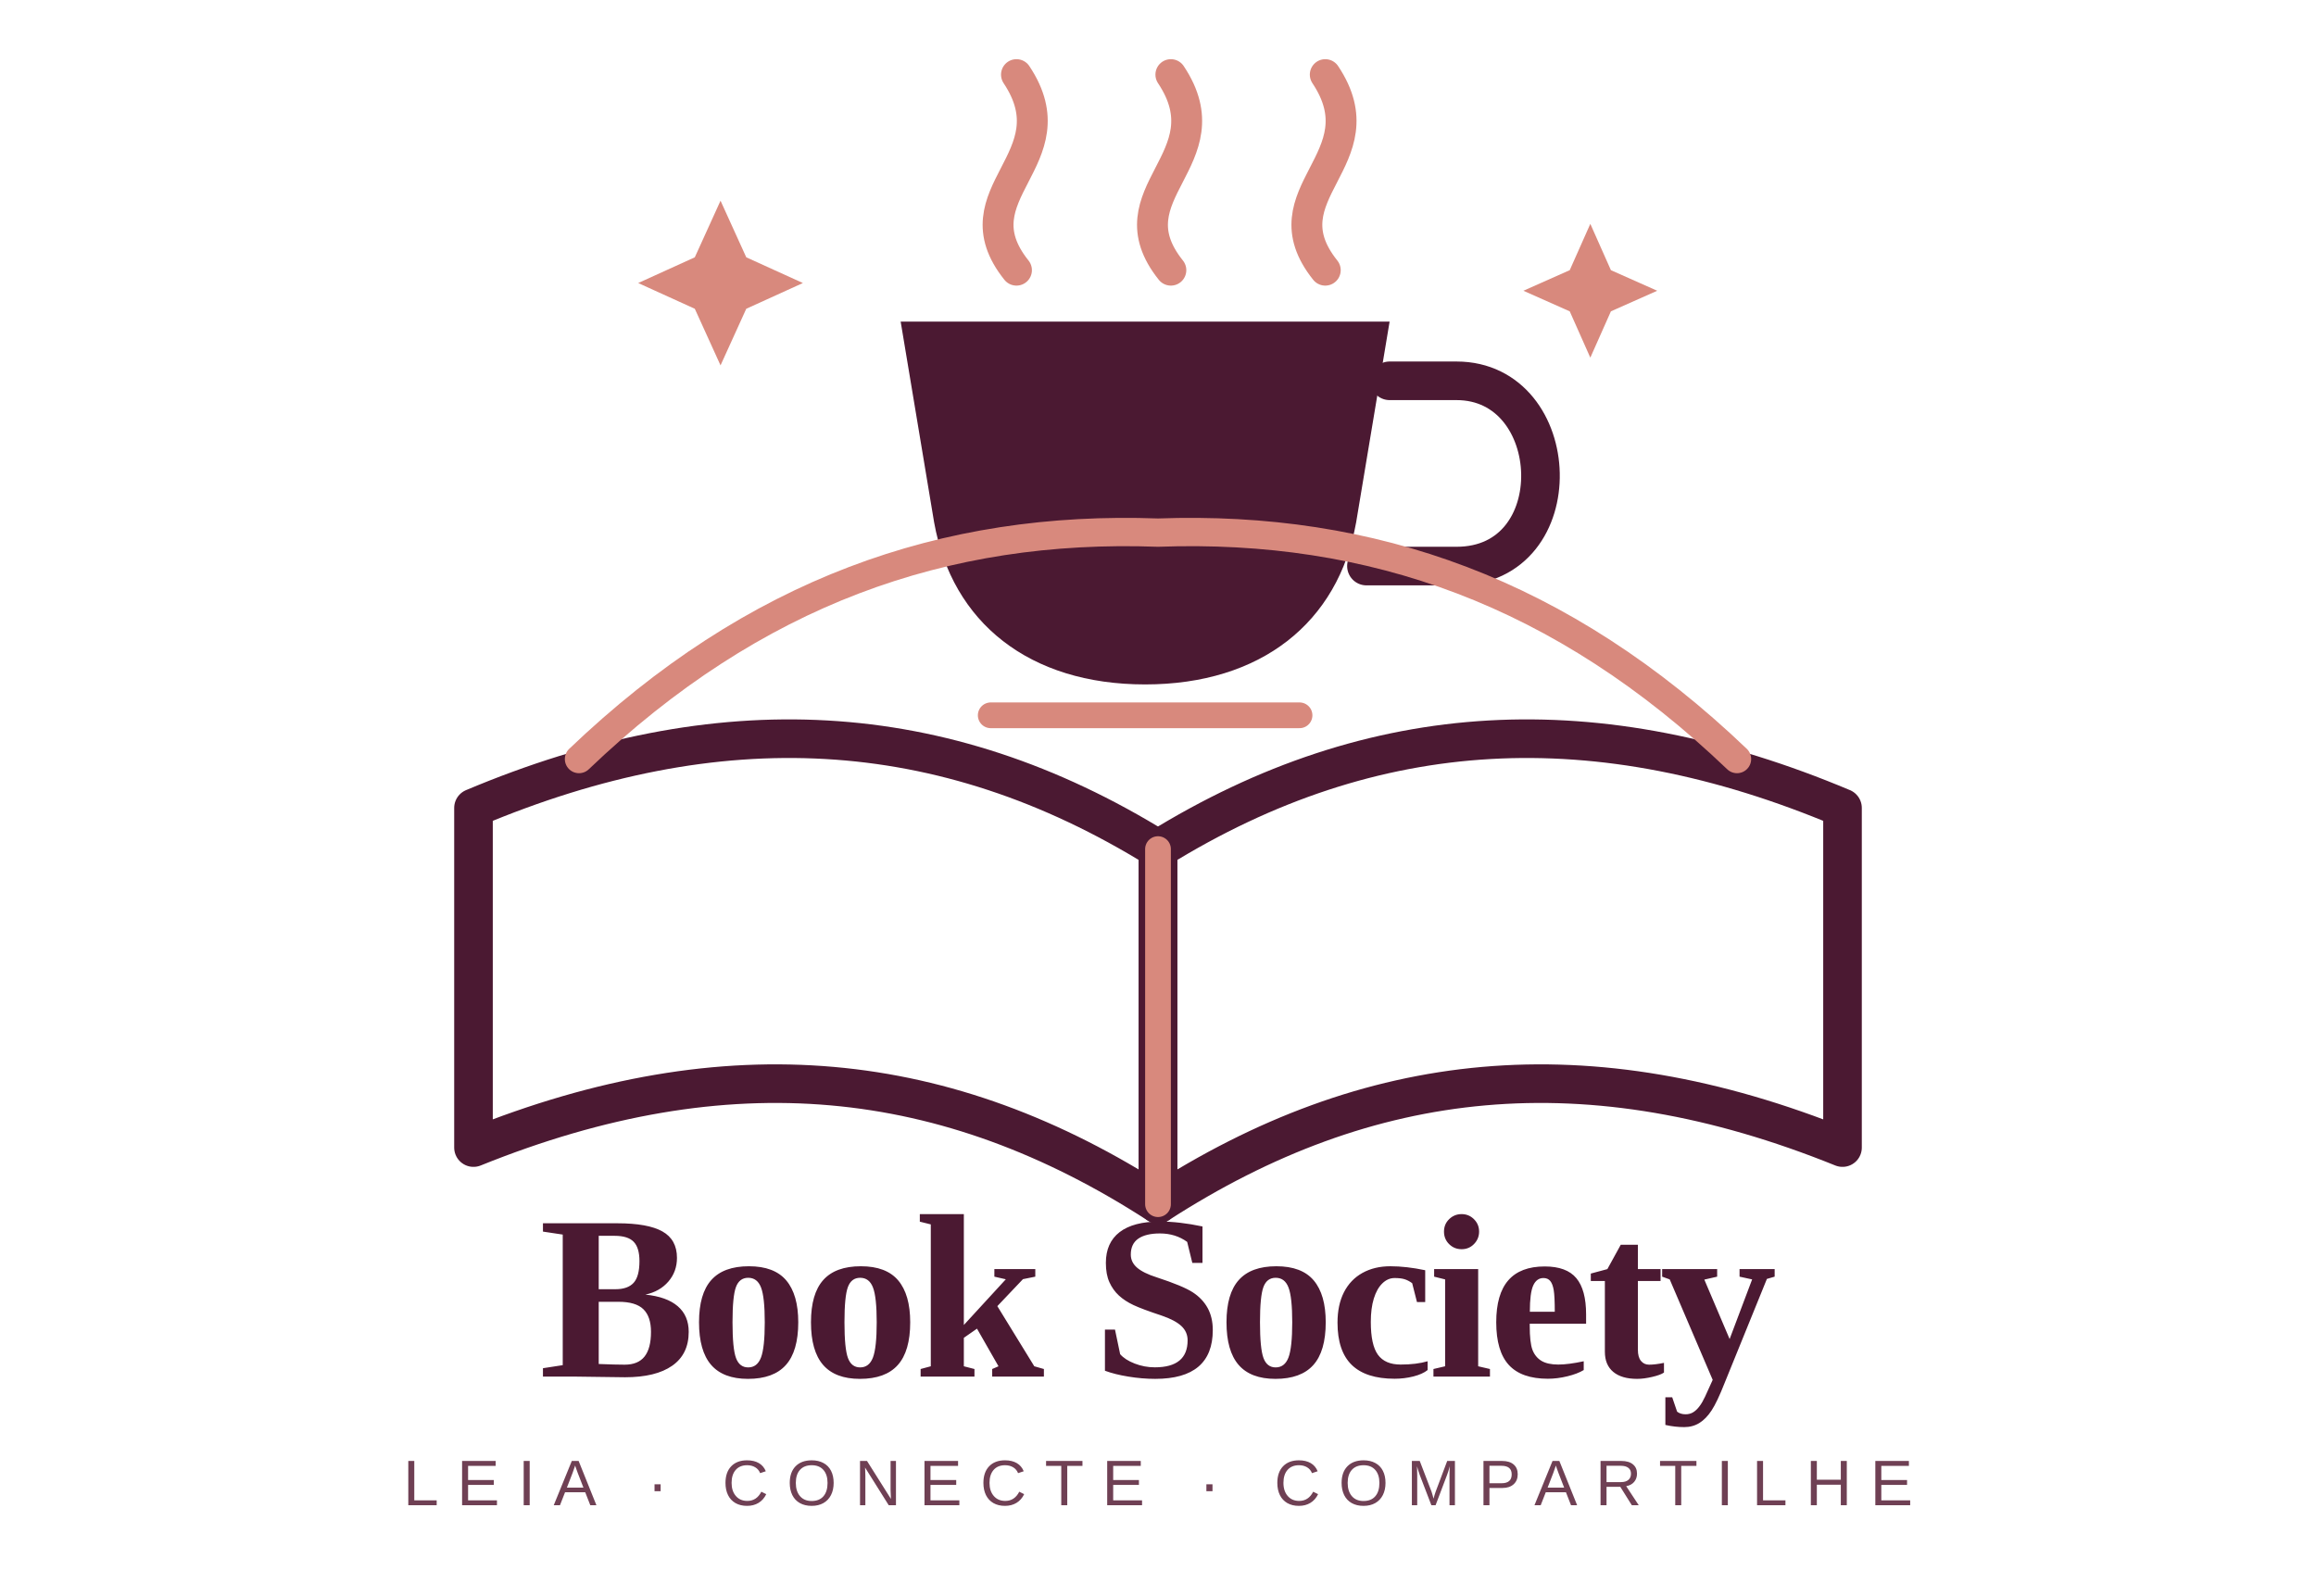
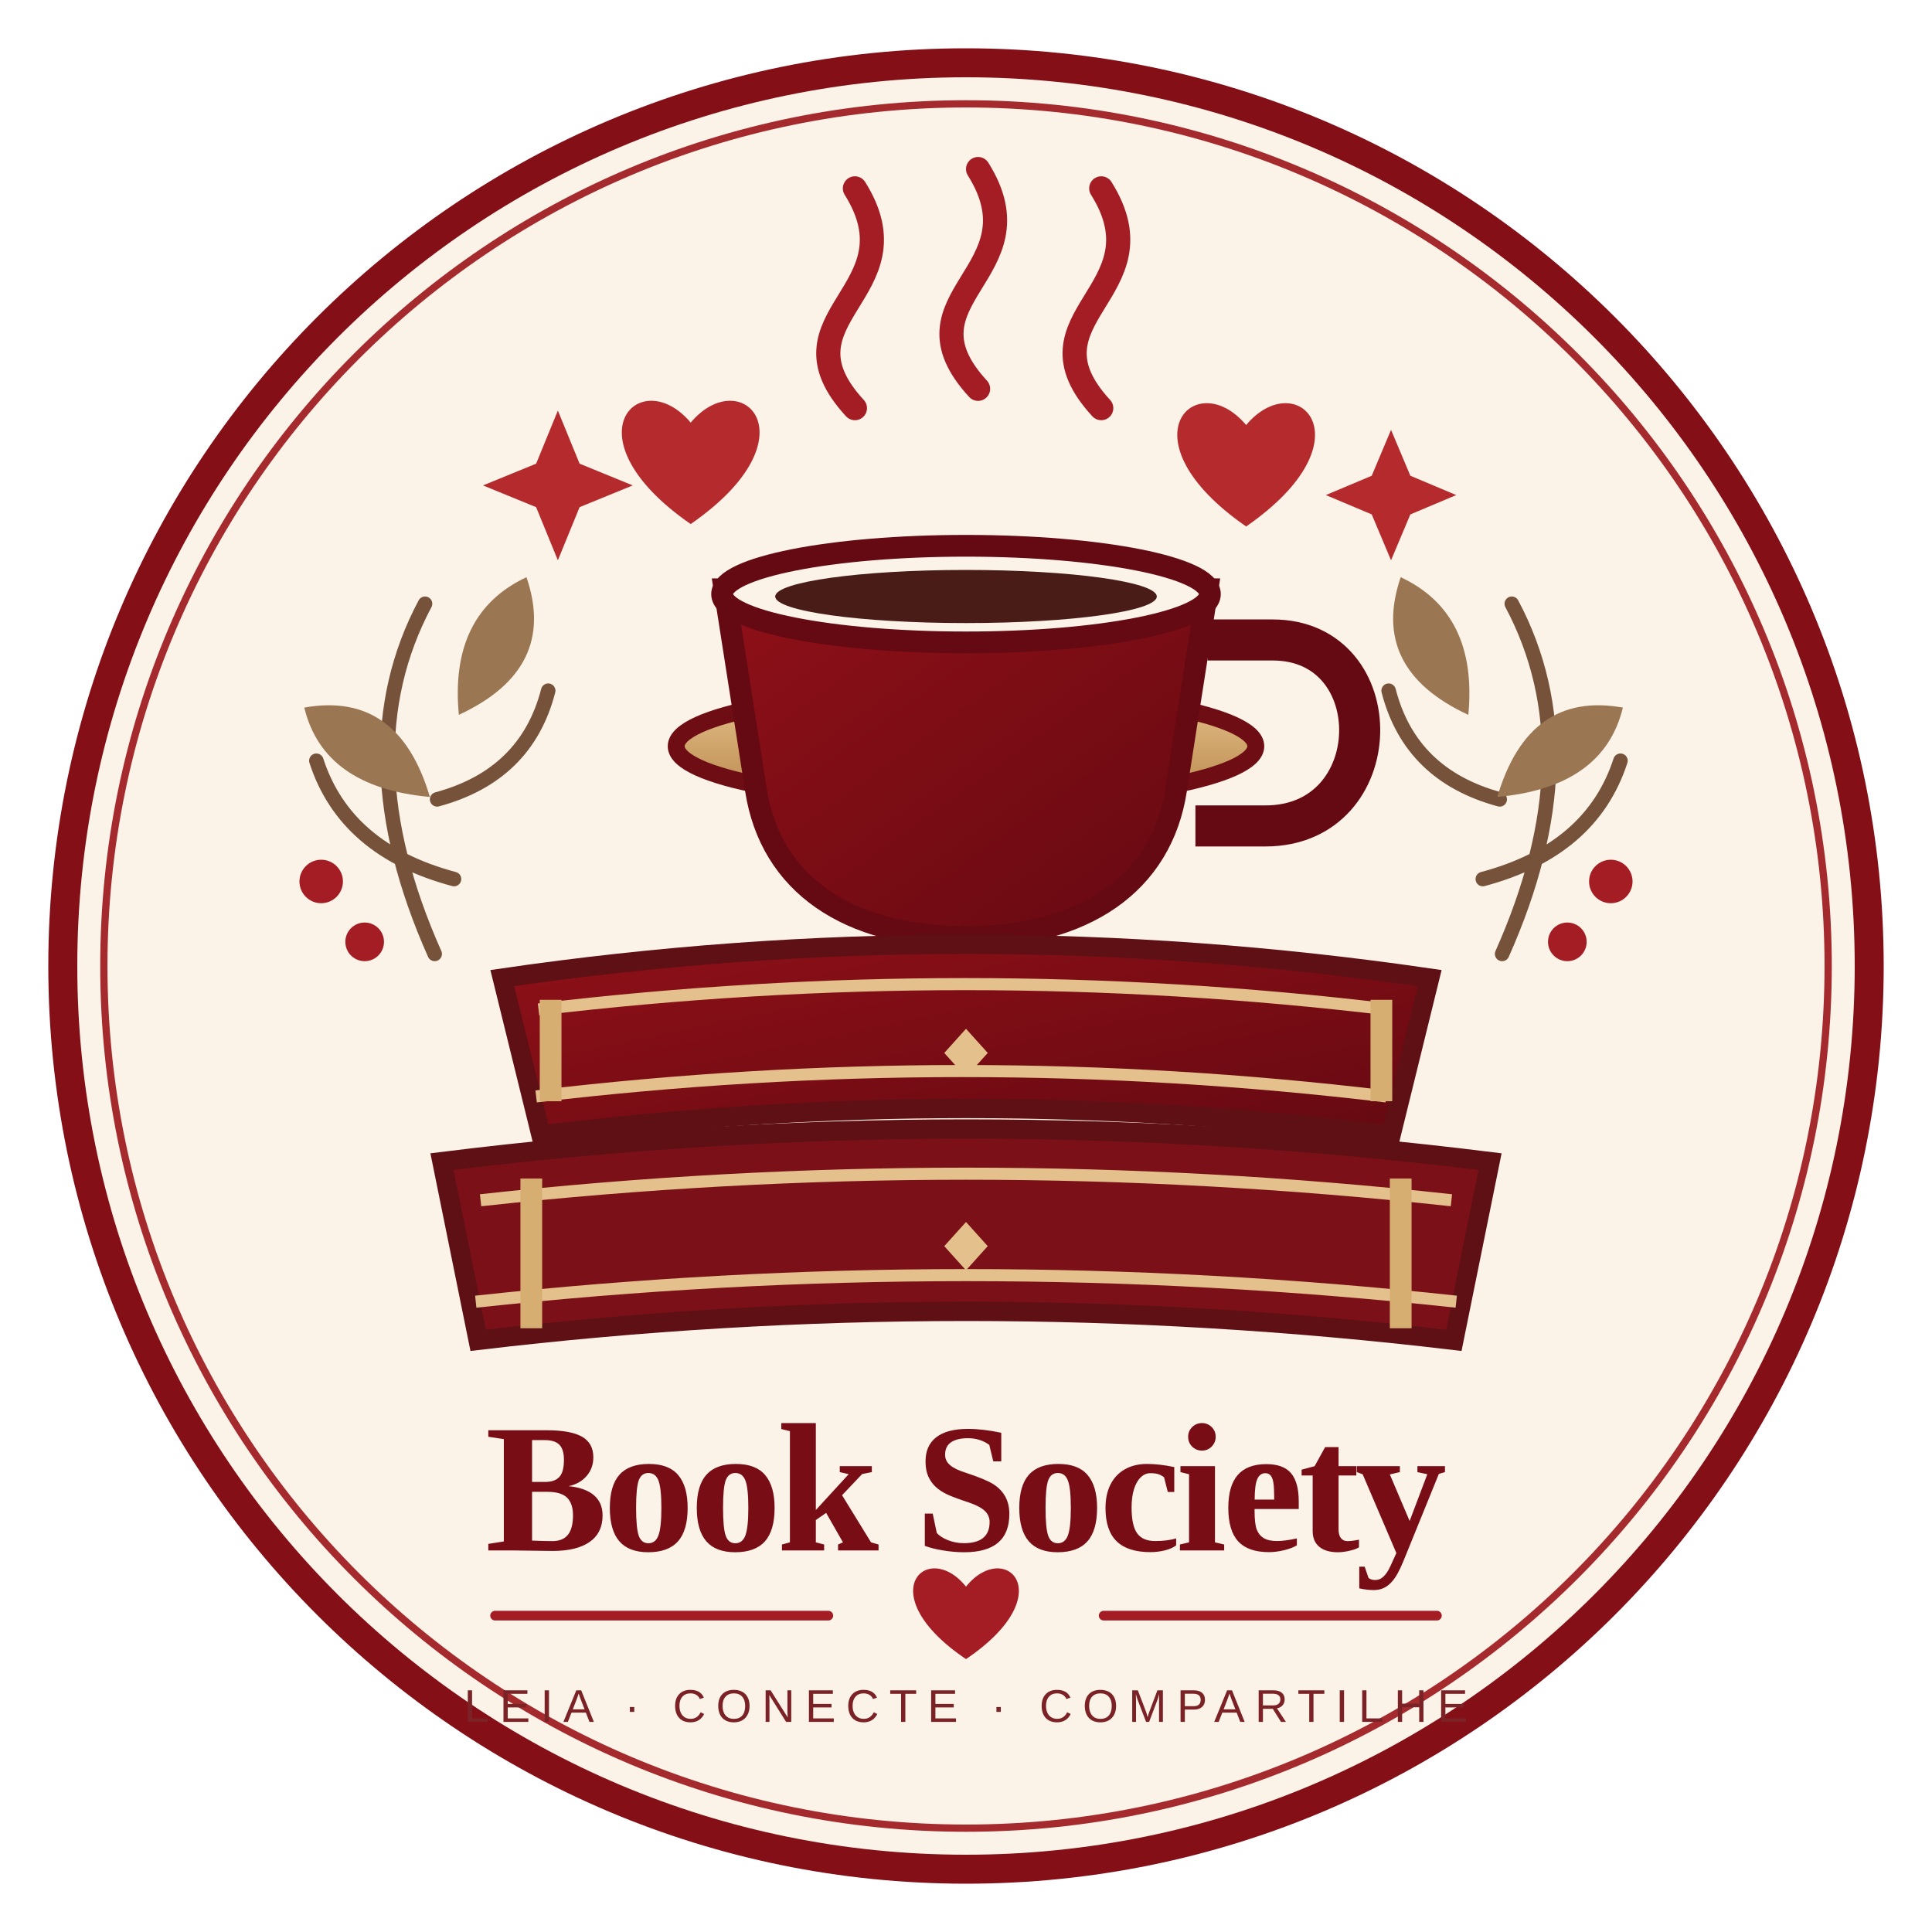
- <svg xmlns="http://www.w3.org/2000/svg" viewBox="0 0 900 620" role="img" aria-labelledby="title desc">
-   <g stroke-linecap="round" stroke-linejoin="round">
-     <path d="M395 105c-24-30 22-43 0-76M455 105c-24-30 22-43 0-76M515 105c-24-30 22-43 0-76" fill="none" stroke="#D8897D" stroke-width="12" />
-     <path d="M270 100l10-22 10 22 22 10-22 10-10 22-10-22-22-10zM610 105l8-18 8 18 18 8-18 8-8 18-8-18-18-8z" fill="#D8897D" />
-     <path d="M350 125h190l-13 78c-7 39-37 63-82 63s-75-24-82-63z" fill="#4B1932" />
-     <path d="M540 148h26c42 0 45 72 0 72h-35" fill="none" stroke="#4B1932" stroke-width="15" />
-     <path d="M385 278h120" stroke="#D8897D" stroke-width="10" />
-     <path d="M450 330c-84-52-171-56-266-16v132c99-40 184-31 266 22z" fill="none" stroke="#4B1932" stroke-width="15" />
-     <path d="M450 330c84-52 171-56 266-16v132c-99-40-184-31-266 22z" fill="none" stroke="#4B1932" stroke-width="15" />
-     <path d="M450 330v138" fill="none" stroke="#D8897D" stroke-width="10" />
-     <path d="M225 295c68-65 142-91 225-88M675 295c-68-65-142-91-225-88" fill="none" stroke="#D8897D" stroke-width="11" />
+ <svg xmlns="http://www.w3.org/2000/svg" viewBox="0 0 800 800" role="img" aria-labelledby="title desc">
+   <defs>
+     <linearGradient id="red" x1="0" y1="0" x2="1" y2="1">
+       <stop stop-color="#8F1018" />
+       <stop offset="1" stop-color="#650912" />
+     </linearGradient>
+     <linearGradient id="gold" x1="0" y1="0" x2="0" y2="1">
+       <stop stop-color="#E6C38B" />
+       <stop offset="1" stop-color="#B9874D" />
+     </linearGradient>
+   </defs>
+   <circle cx="400" cy="400" r="374" fill="#FBF2E8" stroke="#850F17" stroke-width="12" />
+   <circle cx="400" cy="400" r="357" fill="none" stroke="#A52A2D" stroke-width="3" />
+   <g fill="none" stroke="#A51D24" stroke-width="10" stroke-linecap="round">
+     <path d="M354 169c-35-38 27-48 0-91M405 161c-35-38 27-48 0-91M456 169c-35-38 27-48 0-91" />
  </g>
-   <text x="450" y="535" text-anchor="middle" fill="#4B1932" font-family="Georgia, 'Times New Roman', serif" font-size="91" font-weight="600" letter-spacing="-2">Book Society</text>
-   <text x="450" y="585" text-anchor="middle" fill="#6F4054" font-family="Arial, sans-serif" font-size="25" letter-spacing="7">LEIA · CONECTE · COMPARTILHE</text>
+   <g fill="#B52A2D">
+     <path d="M222 192l9-22 9 22 22 9-22 9-9 22-9-22-22-9zM568 197l8-19 8 19 19 8-19 8-8 19-8-19-19-8z" />
+     <path d="M286 175c-21-25-52 6 0 42 52-36 21-67 0-42zM516 176c-21-25-52 6 0 42 52-36 21-67 0-42z" />
+   </g>
+   <g fill="none" stroke="#76523A" stroke-width="6" stroke-linecap="round">
+     <path d="M180 395q-37-83-4-145M188 364q-45-12-57-49M181 331q37-10 46-45M622 395q37-83 4-145M614 364q45-12 57-49M621 331q-37-10-46-45" />
+   </g>
+   <g fill="#9A7653">
+     <path d="M178 330q-44-4-52-37 39-7 52 37M190 296q-4-42 28-57 13 38-28 57M620 330q44-4 52-37-39-7-52 37M608 296q4-42-28-57-13 38 28 57" />
+   </g>
+   <g fill="#A51D24">
+     <circle cx="133" cy="365" r="9" />
+     <circle cx="151" cy="390" r="8" />
+     <circle cx="667" cy="365" r="9" />
+     <circle cx="649" cy="390" r="8" />
+   </g>
+   <ellipse cx="400" cy="309" rx="120" ry="23" fill="url(#gold)" stroke="#6F0D15" stroke-width="7" />
+   <path d="M300 244h200l-13 83c-6 39-38 61-87 61s-81-22-87-61z" fill="url(#red)" stroke="#650912" stroke-width="9" />
+   <ellipse cx="400" cy="246" rx="101" ry="20" fill="#FBF2E8" stroke="#650912" stroke-width="9" />
+   <ellipse cx="400" cy="247" rx="79" ry="11" fill="#4A1C18" />
+   <path d="M500 265h27c49 0 48 77-3 77h-29" fill="none" stroke="#650912" stroke-width="17" />
+   <path d="M321 374h158" stroke="url(#gold)" stroke-width="10" stroke-linecap="round" />
+   <path d="M208 405q192-28 384 0l-16 65q-176-22-352 0z" fill="url(#red)" stroke="#5E1015" stroke-width="8" />
+   <path d="M223 418q177-21 352 0M222 454q177-21 352 0" fill="none" stroke="#E4C18C" stroke-width="5" />
+   <path d="M228 414v42M572 414v42" stroke="#D6AE72" stroke-width="9" />
+   <path d="M183 481q217-27 434 0l-15 74q-202-24-404 0z" fill="#7B1018" stroke="#5E1015" stroke-width="8" />
+   <path d="M199 497q201-22 402 0M197 539q203-22 406 0" fill="none" stroke="#E4C18C" stroke-width="5" />
+   <path d="M220 488v62M580 488v62" stroke="#D6AE72" stroke-width="9" />
+   <g fill="#E4C18C">
+     <path d="M400 426l9 10-9 10-9-10zM400 506l9 10-9 10-9-10z" />
+   </g>
+   <text x="400" y="642" text-anchor="middle" fill="#780D16" font-family="Georgia, 'Times New Roman', serif" font-size="76" font-weight="bold" letter-spacing="-2">Book Society</text>
+   <path d="M205 669h138m114 0h138" stroke="#A51D24" stroke-width="4" stroke-linecap="round" />
+   <path d="M400 657c-16-20-40 3 0 30 40-27 16-50 0-30z" fill="#A51D24" />
+   <text x="400" y="713" text-anchor="middle" fill="#7B2227" font-family="Arial, sans-serif" font-size="19" letter-spacing="4.2">LEIA · CONECTE · COMPARTILHE</text>
</svg>
